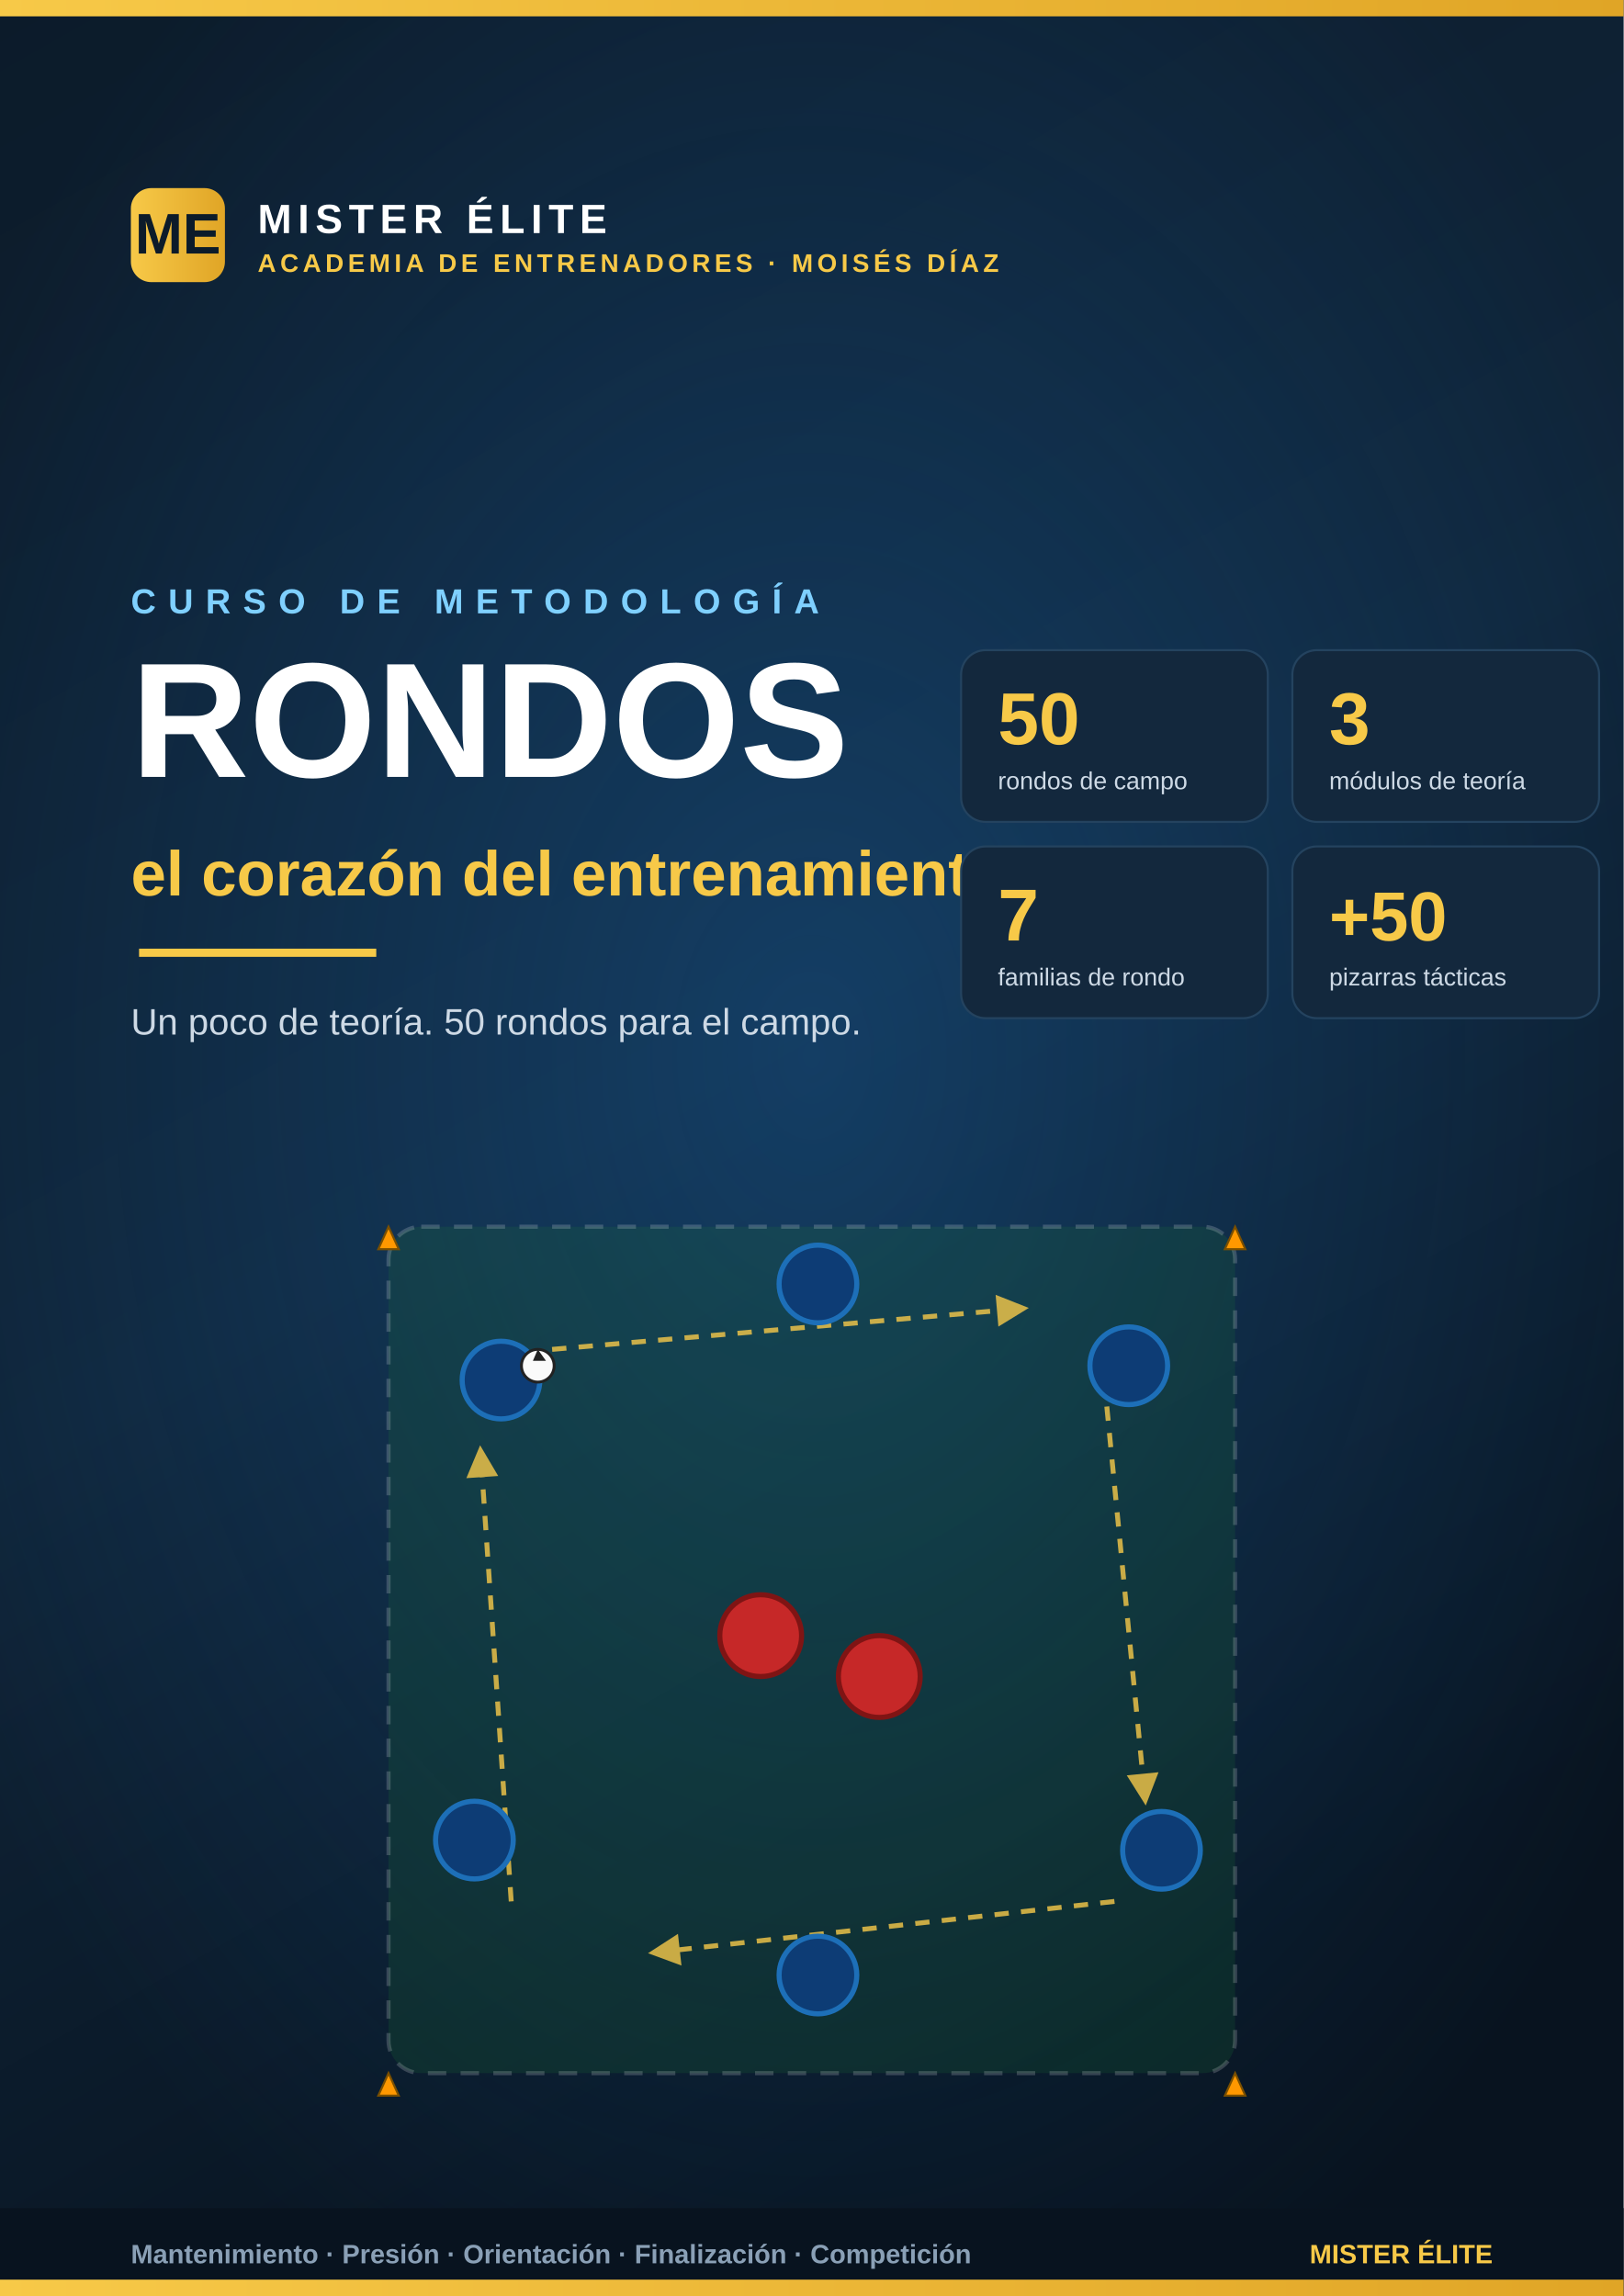
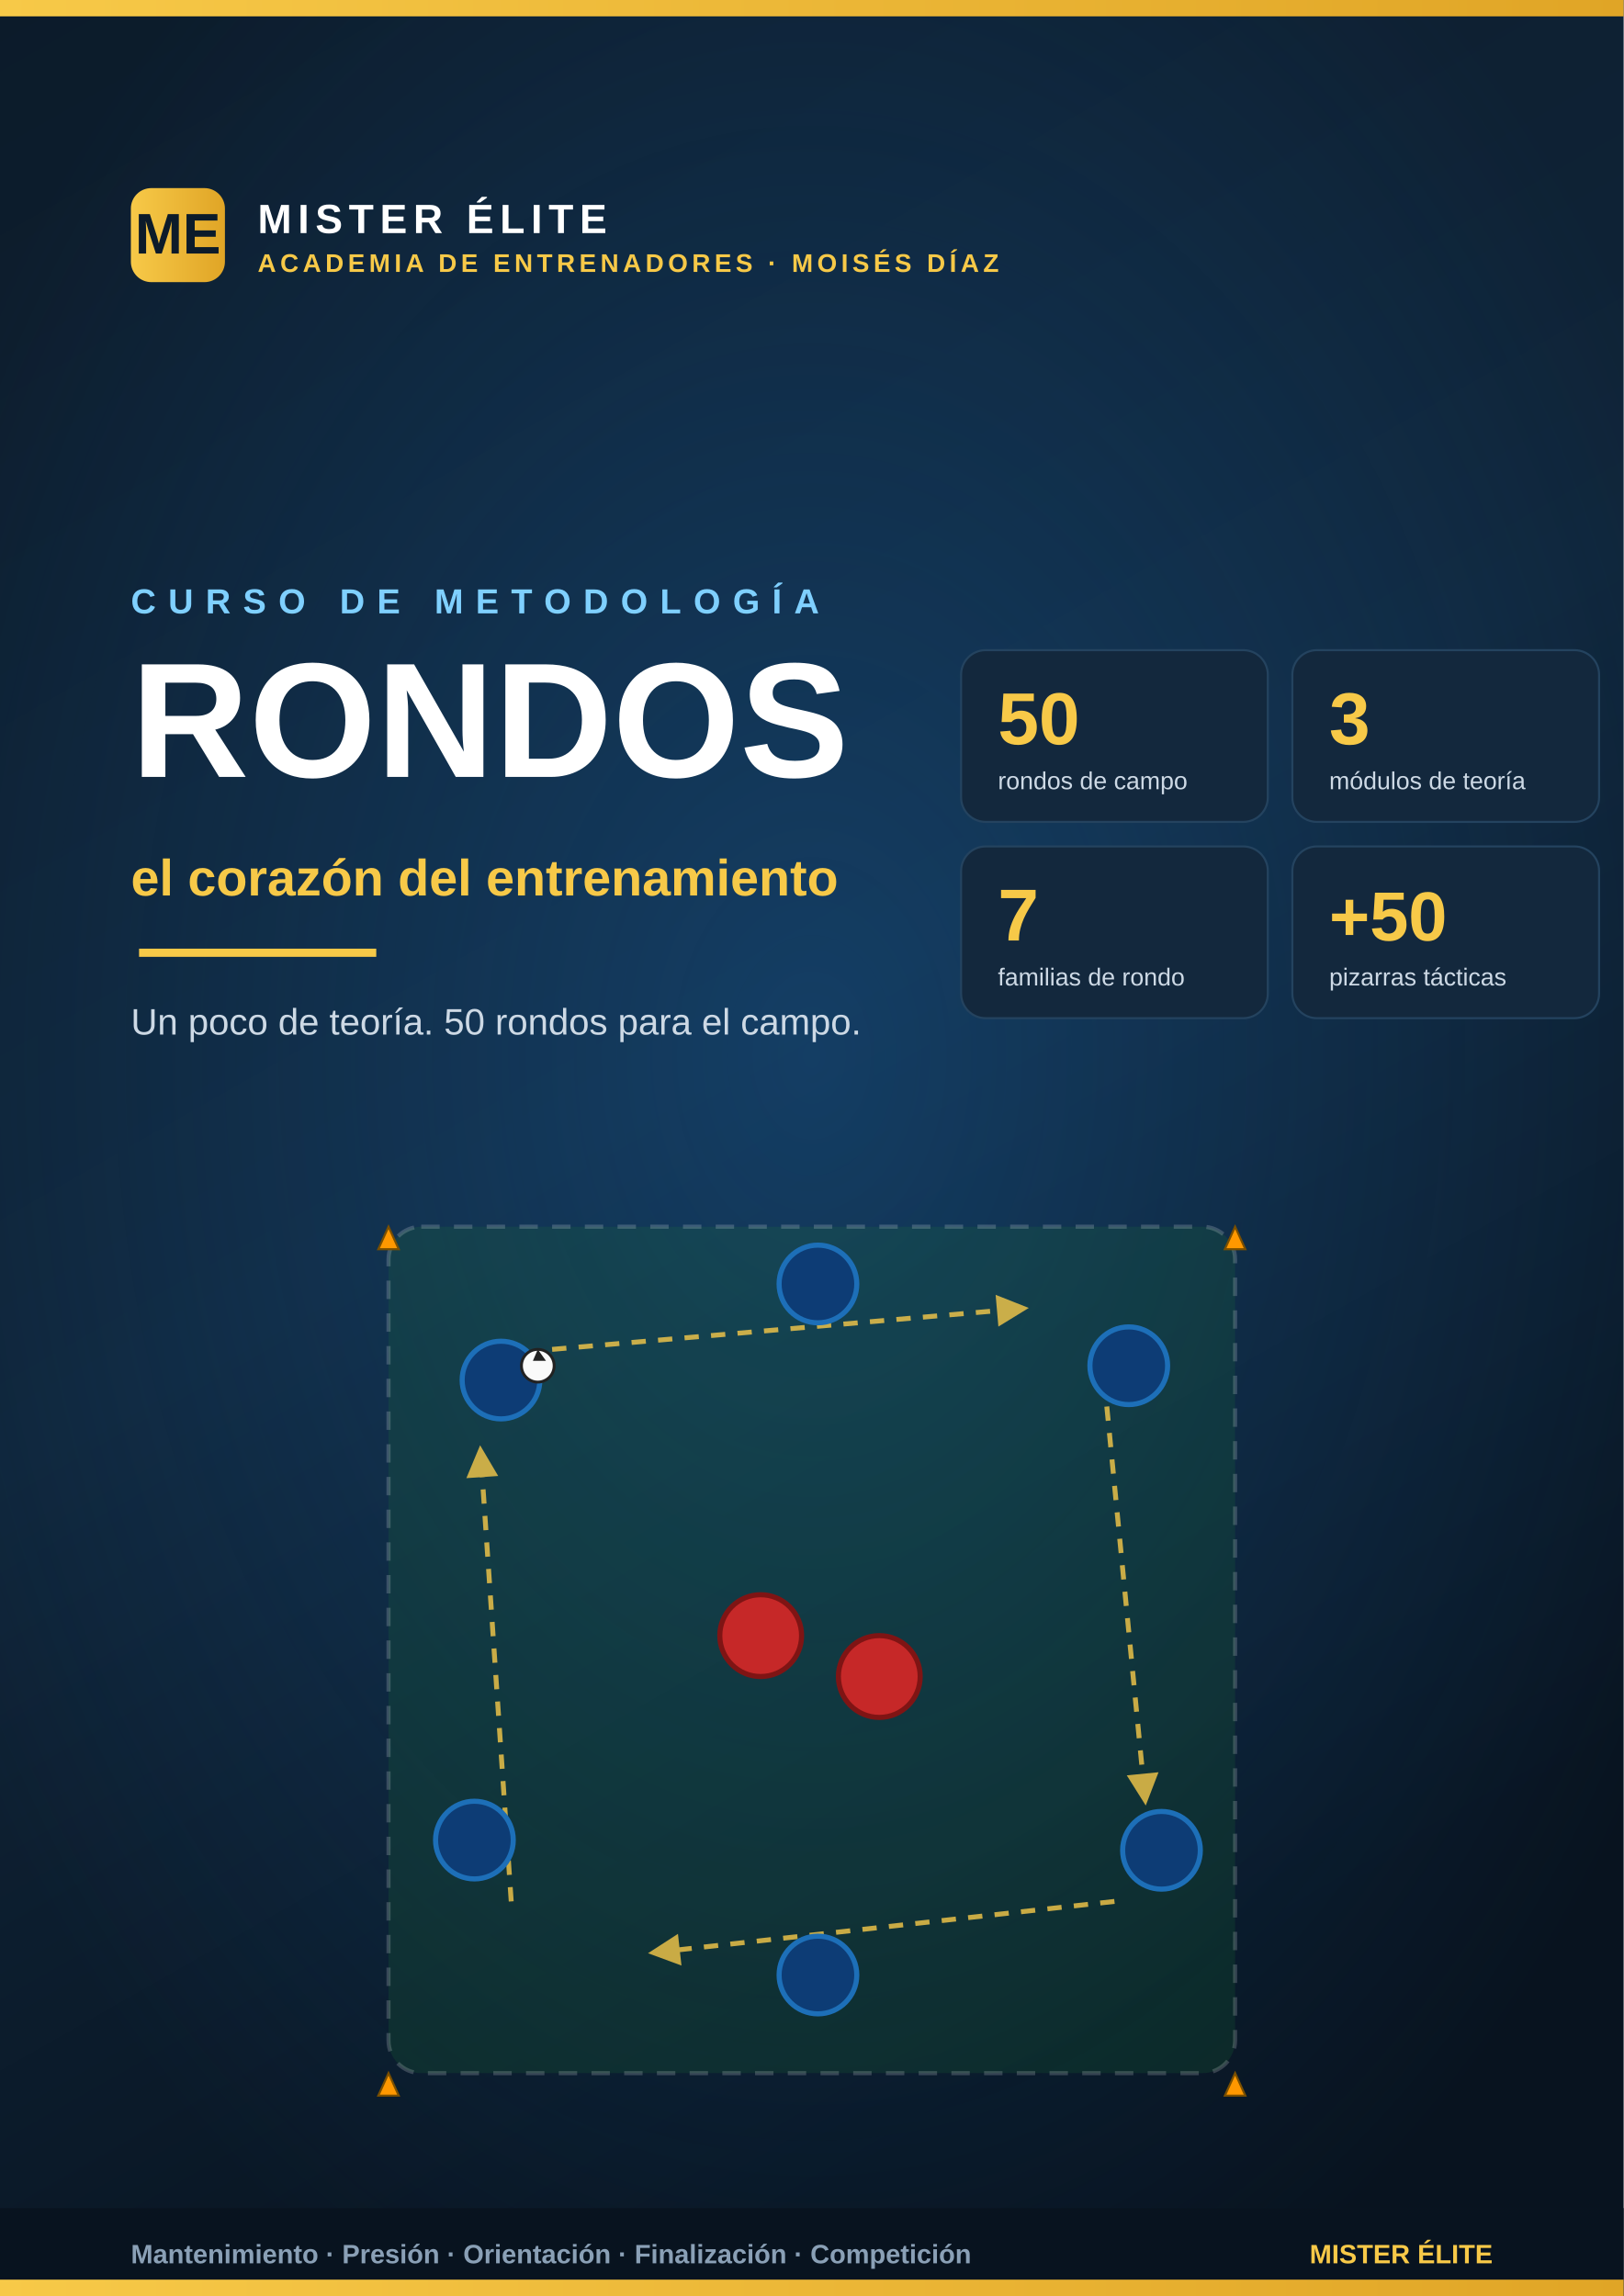
<svg xmlns="http://www.w3.org/2000/svg" viewBox="0 0 794 1123" width="794" height="1123" font-family="Segoe UI,Arial,sans-serif">
  <defs>
    <linearGradient id="bg" x1="0" y1="0" x2="0.4" y2="1">
      <stop offset="0" stop-color="#0c1b2a" />
      <stop offset="0.55" stop-color="#0f2438" />
      <stop offset="1" stop-color="#08131f" />
    </linearGradient>
    <linearGradient id="gold" x1="0" y1="0" x2="1" y2="0">
      <stop offset="0" stop-color="#f7c948" />
      <stop offset="1" stop-color="#e0a526" />
    </linearGradient>
    <radialGradient id="glow" cx="0.5" cy="0.46" r="0.6">
      <stop offset="0" stop-color="#1d6fb8" stop-opacity="0.35" />
      <stop offset="1" stop-color="#1d6fb8" stop-opacity="0" />
    </radialGradient>
    <marker id="ar" viewBox="0 0 10 10" refX="8" refY="5" markerWidth="6.5" markerHeight="6.5" orient="auto-start-reverse">
      <path d="M0,0 L10,5 L0,10 z" fill="#f7c948" />
    </marker>
  </defs>
  <rect width="794" height="1123" fill="url(#bg)" />
  <rect width="794" height="1123" fill="url(#glow)" />
  <rect x="190" y="600" width="414" height="414" rx="16" fill="#1f7a36" fill-opacity="0.18" stroke="#ffffff" stroke-opacity="0.18" stroke-width="2" stroke-dasharray="9 7" />
  <g>
    <g stroke="#f7c948" stroke-width="2.4" stroke-dasharray="7 6" opacity="0.8" marker-end="url(#ar)" fill="none">
      <line x1="270" y1="660" x2="500" y2="640" />
      <line x1="540" y1="675" x2="560" y2="880" />
      <line x1="545" y1="930" x2="320" y2="955" />
      <line x1="250" y1="930" x2="235" y2="710" />
    </g>
    <g font-size="0">
      <circle cx="372" cy="800" r="20" fill="#c62828" stroke="#7f1414" stroke-width="2.5" />
      <circle cx="430" cy="820" r="20" fill="#c62828" stroke="#7f1414" stroke-width="2.5" />
    </g>
    <g>
      <circle cx="245" cy="675" r="19" fill="#0d3c75" stroke="#1d6fb8" stroke-width="2.5" />
      <circle cx="400" cy="628" r="19" fill="#0d3c75" stroke="#1d6fb8" stroke-width="2.5" />
      <circle cx="552" cy="668" r="19" fill="#0d3c75" stroke="#1d6fb8" stroke-width="2.5" />
      <circle cx="568" cy="905" r="19" fill="#0d3c75" stroke="#1d6fb8" stroke-width="2.5" />
      <circle cx="400" cy="966" r="19" fill="#0d3c75" stroke="#1d6fb8" stroke-width="2.5" />
      <circle cx="232" cy="900" r="19" fill="#0d3c75" stroke="#1d6fb8" stroke-width="2.5" />
    </g>
    <circle cx="263" cy="668" r="8" fill="#fafafa" stroke="#222" stroke-width="1.4" />
    <path d="M263,660 l4,5.6 l-6.4,0 z" fill="#222" />
    <g fill="#ff9800" stroke="#7a4f00" stroke-width="1">
      <path d="M190,600 l5,11 l-10,0 z" />
      <path d="M604,600 l5,11 l-10,0 z" />
      <path d="M190,1014 l5,11 l-10,0 z" />
      <path d="M604,1014 l5,11 l-10,0 z" />
    </g>
  </g>
  <rect x="0" y="0" width="794" height="8" fill="url(#gold)" />
  <g transform="translate(64,92)">
    <rect x="0" y="0" width="46" height="46" rx="10" fill="url(#gold)" />
    <text x="23" y="32" font-size="28" font-weight="900" fill="#0c1b2a" text-anchor="middle">ME</text>
    <text x="62" y="22" font-size="20" font-weight="900" fill="#ffffff" letter-spacing="3">MISTER ÉLITE</text>
    <text x="62" y="41" font-size="12.5" font-weight="600" fill="#f7c948" letter-spacing="2">ACADEMIA DE ENTRENADORES · MOISÉS DÍAZ</text>
  </g>
  <g transform="translate(64,300)">
    <text x="0" y="0" font-size="17" font-weight="700" fill="#7fd0ff" letter-spacing="6">CURSO DE METODOLOGÍA</text>
    <text x="0" y="80" font-size="80" font-weight="900" fill="#ffffff" letter-spacing="0">RONDOS</text>
-     <text x="0" y="138" font-size="31" font-weight="800" fill="#f7c948">el corazón del entrenamiento</text>
+     <text x="0" y="138" font-size="25" font-weight="800" fill="#f7c948">el corazón del entrenamiento</text>
    <line x1="4" y1="166" x2="120" y2="166" stroke="#f7c948" stroke-width="4" />
    <text x="0" y="206" font-size="18" font-weight="500" fill="#cdd9e5">Un poco de teoría. 50 rondos para el campo.</text>
  </g>
  <g font-family="Segoe UI,Arial">
    <g transform="translate(470,318)">
      <rect width="150" height="84" rx="12" fill="#13283d" stroke="#24435f" />
      <text x="18" y="46" font-size="36" font-weight="900" fill="#f7c948">50</text>
      <text x="18" y="68" font-size="12" fill="#cdd9e5">rondos de campo</text>
    </g>
    <g transform="translate(632,318)">
      <rect width="150" height="84" rx="12" fill="#13283d" stroke="#24435f" />
      <text x="18" y="46" font-size="36" font-weight="900" fill="#f7c948">3</text>
      <text x="18" y="68" font-size="12" fill="#cdd9e5">módulos de teoría</text>
    </g>
    <g transform="translate(470,414)">
      <rect width="150" height="84" rx="12" fill="#13283d" stroke="#24435f" />
      <text x="18" y="46" font-size="36" font-weight="900" fill="#f7c948">7</text>
      <text x="18" y="68" font-size="12" fill="#cdd9e5">familias de rondo</text>
    </g>
    <g transform="translate(632,414)">
      <rect width="150" height="84" rx="12" fill="#13283d" stroke="#24435f" />
      <text x="18" y="46" font-size="34" font-weight="900" fill="#f7c948">+50</text>
      <text x="18" y="68" font-size="12" fill="#cdd9e5">pizarras tácticas</text>
    </g>
  </g>
  <rect x="0" y="1080" width="794" height="43" fill="#08131f" />
  <text x="64" y="1107" font-size="13" font-weight="600" fill="#8aa0b6">Mantenimiento · Presión · Orientación · Finalización · Competición</text>
  <text x="730" y="1107" font-size="13" font-weight="800" fill="#f7c948" text-anchor="end">MISTER ÉLITE</text>
  <rect x="0" y="1115" width="794" height="8" fill="url(#gold)" />
</svg>
